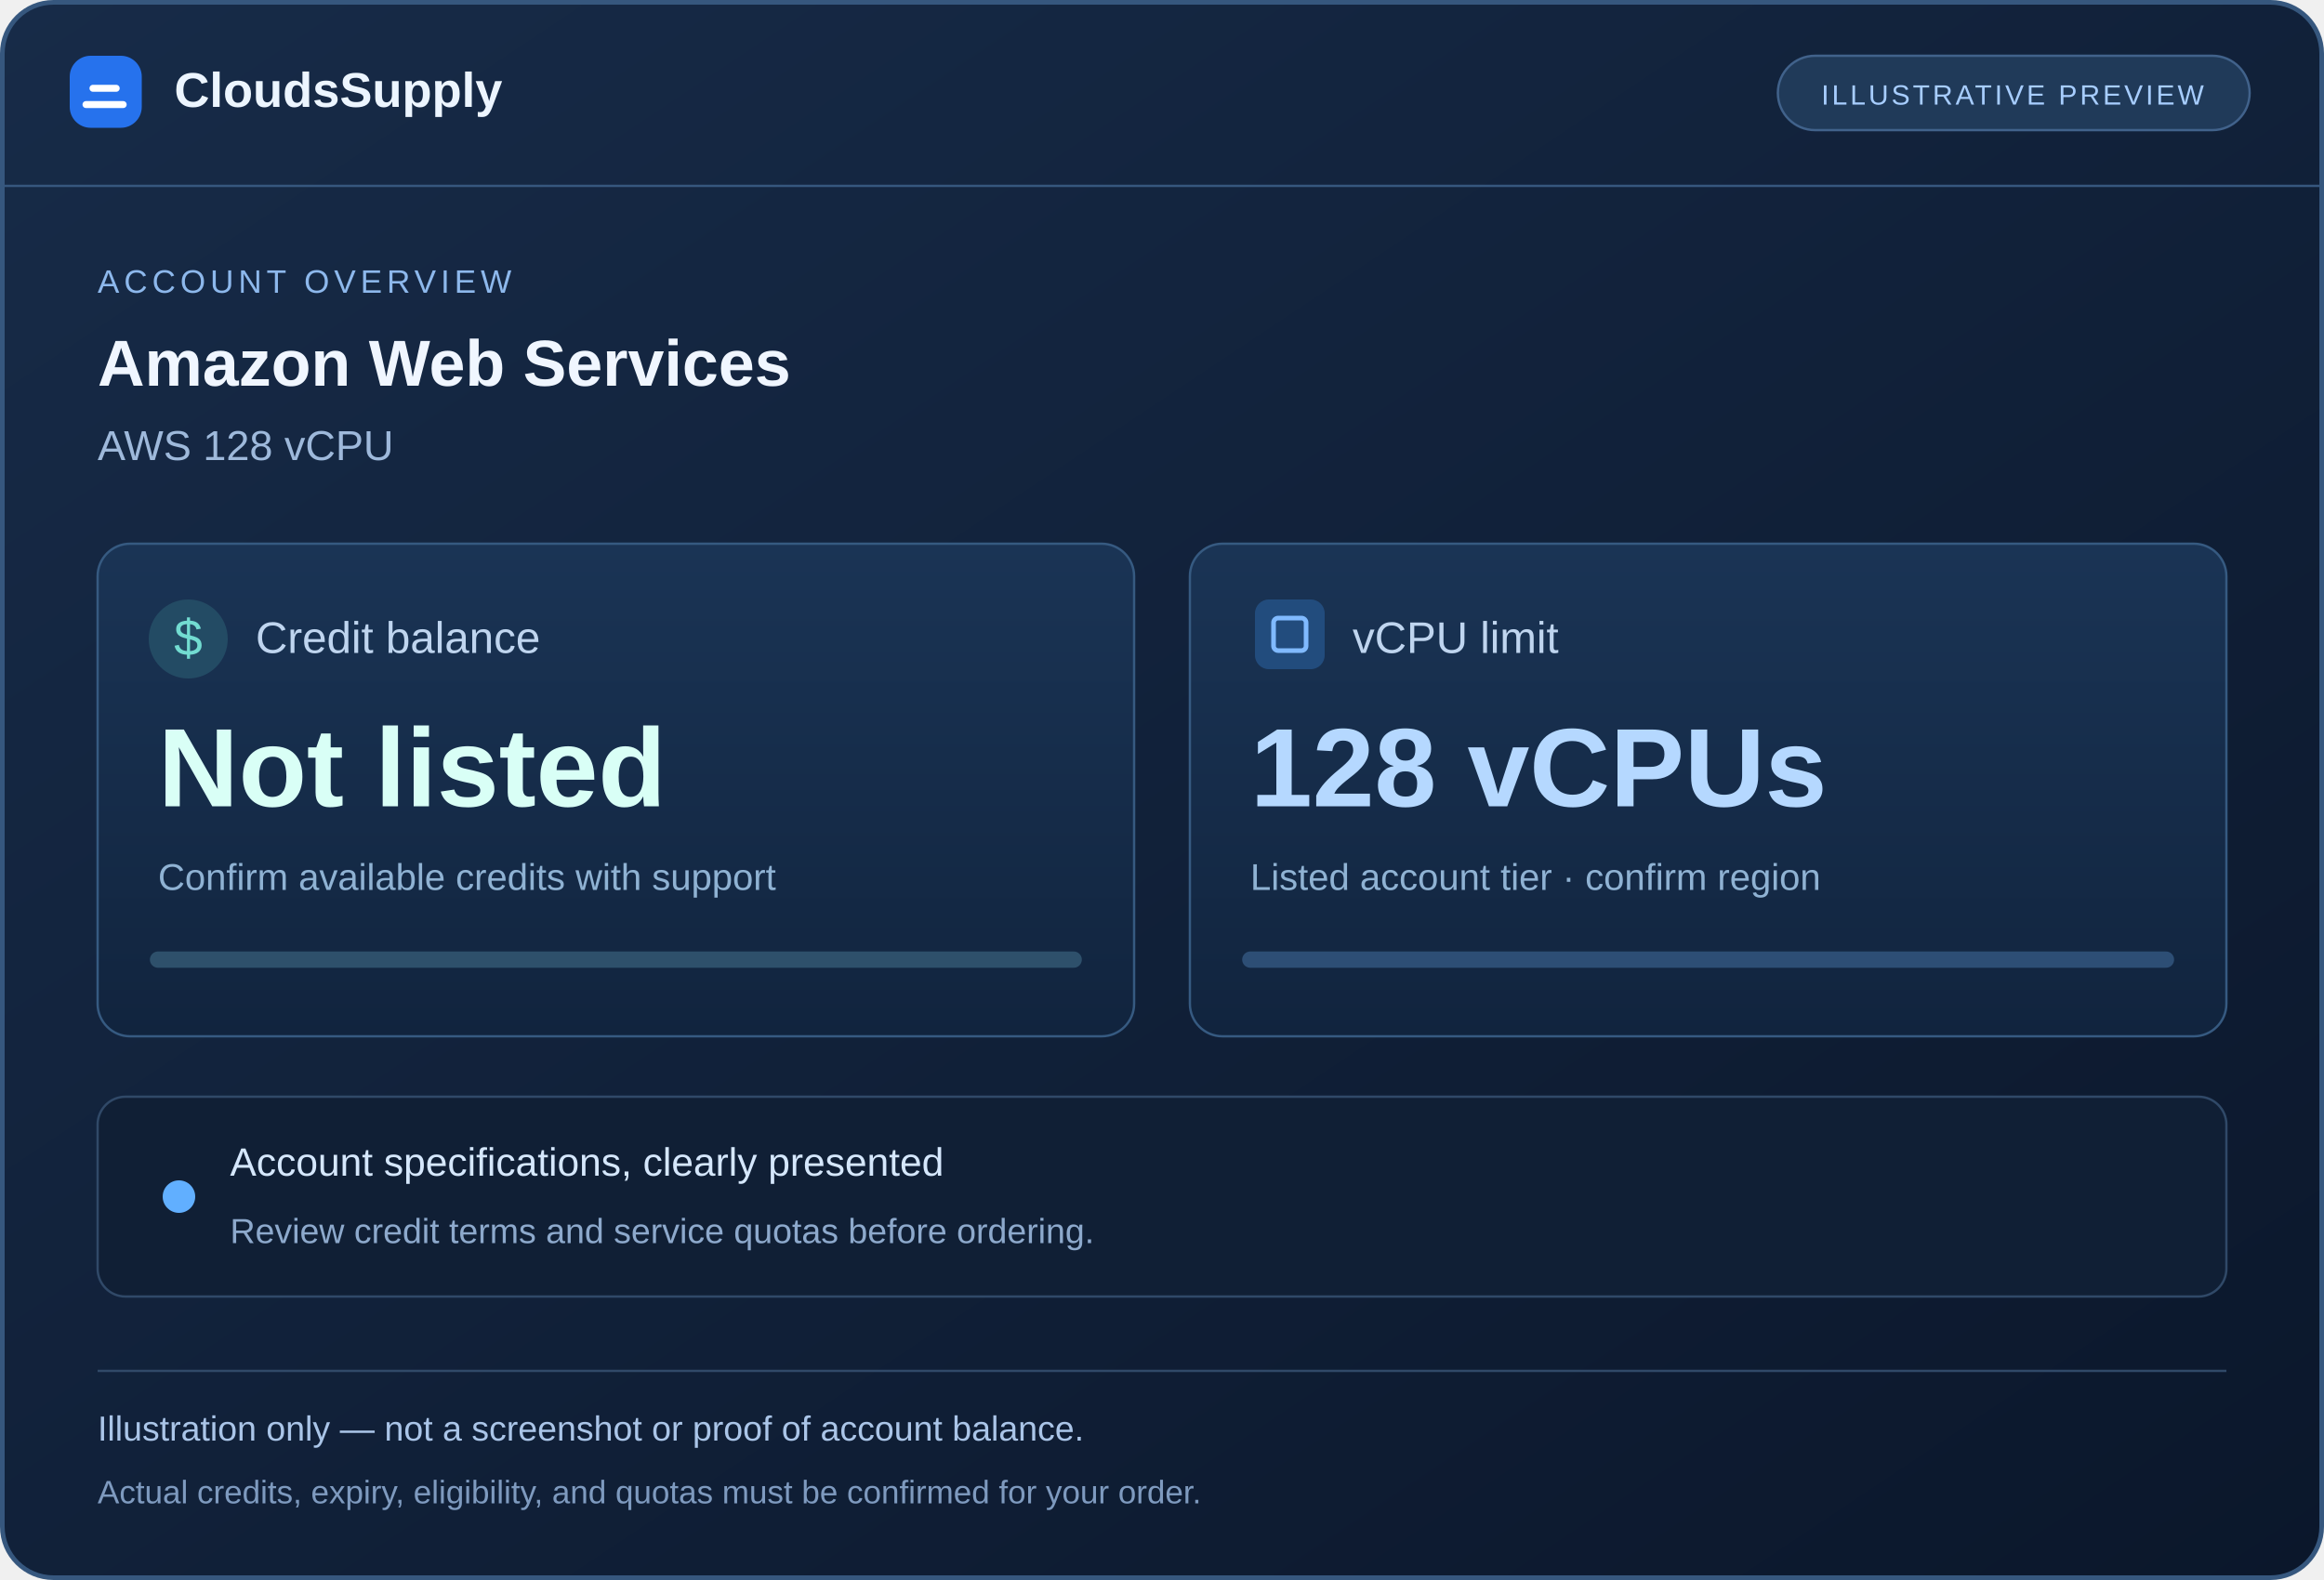
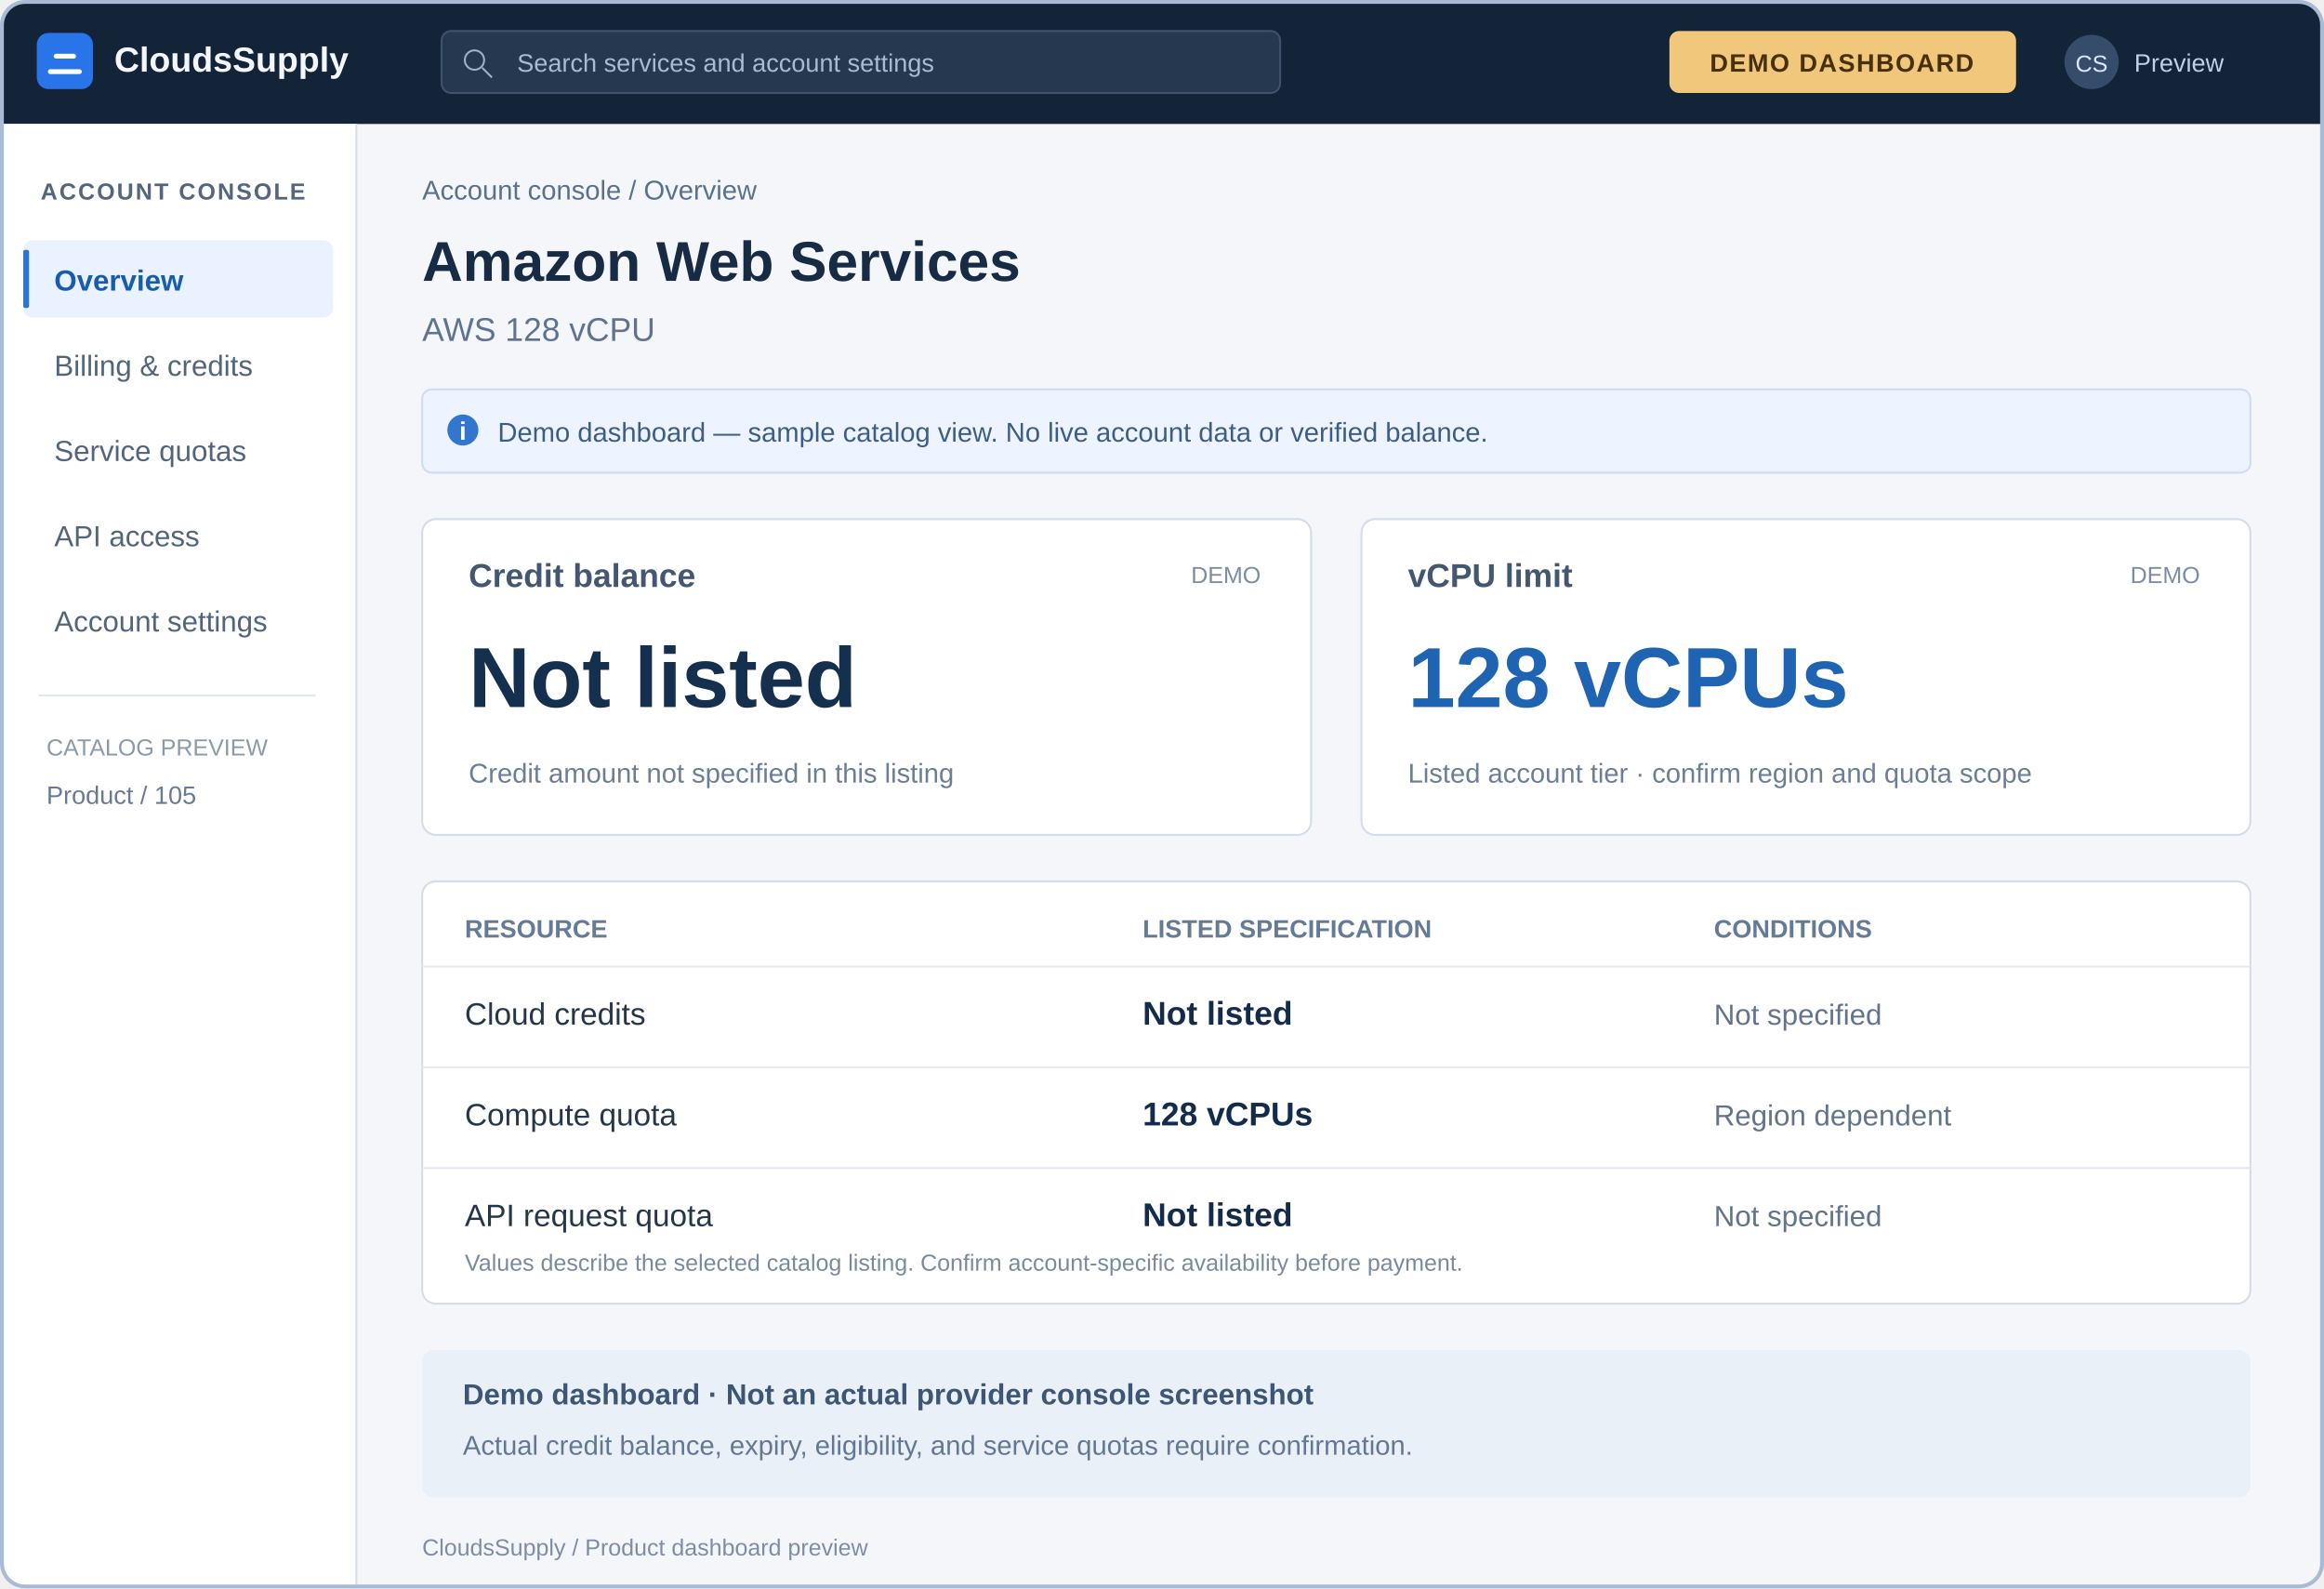
- <svg xmlns="http://www.w3.org/2000/svg" width="1000" height="680" viewBox="0 0 1000 680" role="img" aria-labelledby="title description">
+ <svg xmlns="http://www.w3.org/2000/svg" width="1200" height="820" viewBox="0 0 1200 820" role="img" aria-labelledby="title description">
  <defs>
-     <linearGradient id="bg" x2="1" y2="1">
-       <stop stop-color="#172b48" />
-       <stop offset="1" stop-color="#0b172b" />
-     </linearGradient>
-     <linearGradient id="card" x2="0" y2="1">
-       <stop stop-color="#1a3455" />
-       <stop offset="1" stop-color="#11243e" />
-     </linearGradient>
+     <clipPath id="frame">
+       <rect x="1" y="1" width="1198" height="818" rx="12" />
+     </clipPath>
  </defs>
-   <rect x="1" y="1" width="998" height="678" rx="22" fill="url(#bg)" stroke="#36577e" stroke-width="2" />
-   <path d="M1 80H999" stroke="#36577e" />
-   <rect x="30" y="24" width="31" height="31" rx="9" fill="#2672ed" />
-   <path d="M37 45h16m-13-7h10" stroke="#fff" stroke-width="3" stroke-linecap="round" />
-   <g font-family="Arial,Helvetica,sans-serif">
-     <text x="75" y="46" fill="#ecf5ff" font-size="21" font-weight="700">CloudsSupply</text>
-     <rect x="765" y="24" width="203" height="32" rx="16" fill="#203a59" stroke="#41628b" />
-     <text x="866" y="45" fill="#a7cdff" text-anchor="middle" font-size="12" letter-spacing="1.2">ILLUSTRATIVE PREVIEW</text>
-     <text x="42" y="126" fill="#8db8ec" font-size="14" letter-spacing="2">ACCOUNT OVERVIEW</text>
-     <text x="42" y="166" fill="#f0f6ff" font-size="28" font-weight="700">Amazon Web Services</text>
-     <text x="42" y="198" fill="#9eb9db" font-size="18">AWS 128 vCPU</text>
-     <rect x="42" y="234" width="446" height="212" rx="14" fill="url(#card)" stroke="#365a81" />
-     <rect x="512" y="234" width="446" height="212" rx="14" fill="url(#card)" stroke="#365a81" />
-     <circle cx="81" cy="275" r="17" fill="#234b64" />
-     <text x="81" y="282" text-anchor="middle" fill="#72dcd1" font-size="22">$</text>
-     <text x="110" y="281" fill="#bfd5ef" font-size="19">Credit balance</text>
-     <text x="68" y="347" fill="#d9fff6" font-size="48" font-weight="700">Not listed</text>
-     <text x="68" y="383" fill="#8fb2d3" font-size="16">Confirm available credits with support</text>
-     <path d="M68 413H462" stroke="#2e506b" stroke-width="7" stroke-linecap="round" />
-     <rect x="540" y="258" width="30" height="30" rx="6" fill="#224c7d" />
-     <rect x="548" y="266" width="14" height="14" rx="2" fill="none" stroke="#80baff" stroke-width="2" />
-     <text x="582" y="281" fill="#bfd5ef" font-size="19">vCPU limit</text>
-     <text x="538" y="347" fill="#b5d8ff" font-size="48" font-weight="700">128 vCPUs</text>
-     <text x="538" y="383" fill="#8fb2d3" font-size="16">Listed account tier · confirm region</text>
-     <path d="M538 413H932" stroke="#2d4e75" stroke-width="7" stroke-linecap="round" />
-     <rect x="42" y="472" width="916" height="86" rx="12" fill="#101f35" stroke="#304968" />
-     <circle cx="77" cy="515" r="7" fill="#61afff" />
-     <text x="99" y="506" fill="#d5e7fc" font-size="17">Account specifications, clearly presented</text>
-     <text x="99" y="535" fill="#8da9cc" font-size="15">Review credit terms and service quotas before ordering.</text>
-     <path d="M42 590H958" stroke="#304968" />
-     <text x="42" y="620" fill="#aac5e8" font-size="15">Illustration only — not a screenshot or proof of account balance.</text>
-     <text x="42" y="647" fill="#7e9abf" font-size="14">Actual credits, expiry, eligibility, and quotas must be confirmed for your order.</text>
+   <g clip-path="url(#frame)" font-family="Arial,Helvetica,sans-serif">
+     <path d="M0 0H1200V820H0Z" fill="#f4f6fa" />
+     <path d="M0 0H1200V64H0Z" fill="#132338" />
+     <rect x="19" y="17" width="29" height="29" rx="6" fill="#2874e8" />
+     <path d="M26 37h15m-12-8h9" stroke="#fff" stroke-width="2.5" stroke-linecap="round" />
+     <text x="59" y="37" fill="#f3f7fd" font-size="18" font-weight="700">CloudsSupply</text>
+     <rect x="228" y="16" width="433" height="32" rx="5" fill="#253850" stroke="#40526b" />
+     <circle cx="245" cy="31" r="5" stroke="#a0b0c5" fill="none" />
+     <path d="m249 35 5 5" stroke="#a0b0c5" />
+     <text x="267" y="37" fill="#aabbd1" font-size="13">Search services and account settings</text>
+     <rect x="862" y="16" width="179" height="32" rx="5" fill="#f0c77b" />
+     <text x="951" y="37" text-anchor="middle" fill="#47300b" font-size="13" font-weight="700" letter-spacing=".7">DEMO DASHBOARD</text>
+     <circle cx="1080" cy="32" r="14" fill="#354d6b" />
+     <text x="1080" y="37" text-anchor="middle" fill="#d9e8fa" font-size="12">CS</text>
+     <text x="1102" y="37" fill="#c0d0e3" font-size="13">Preview</text>
+     <path d="M0 64H184V820H0Z" fill="#fff" />
+     <path d="M184 64V820" stroke="#d6dfe9" />
+     <text x="21" y="103" fill="#53667e" font-size="12" font-weight="700" letter-spacing="1">ACCOUNT CONSOLE</text>
+     <rect x="12" y="124" width="160" height="40" rx="5" fill="#eaf2ff" />
+     <rect x="12" y="129" width="3" height="30" rx="1" fill="#2973df" />
+     <text x="28" y="150" fill="#175daf" font-size="15" font-weight="700">Overview</text>
+     <text x="28" y="194" fill="#52657b" font-size="15">Billing &amp; credits</text>
+     <text x="28" y="238" fill="#52657b" font-size="15">Service quotas</text>
+     <text x="28" y="282" fill="#52657b" font-size="15">API access</text>
+     <text x="28" y="326" fill="#52657b" font-size="15">Account settings</text>
+     <path d="M20 359H163" stroke="#e0e6ee" />
+     <text x="24" y="390" fill="#8b99ab" font-size="12">CATALOG PREVIEW</text>
+     <text x="24" y="415" fill="#687b93" font-size="13">Product / 105</text>
+     <text x="218" y="103" fill="#58718f" font-size="14">Account console / Overview</text>
+     <text x="218" y="145" fill="#172b45" font-size="29" font-weight="700">Amazon Web Services</text>
+     <text x="218" y="176" fill="#60738e" font-size="17">AWS 128 vCPU</text>
+     <rect x="218" y="201" width="944" height="43" rx="5" fill="#eef4ff" stroke="#cdddf5" />
+     <circle cx="239" cy="222" r="8" fill="#3276cf" />
+     <text x="239" y="227" text-anchor="middle" fill="white" font-size="13" font-weight="700">i</text>
+     <text x="257" y="228" fill="#3c5d86" font-size="14">Demo dashboard — sample catalog view. No live account data or verified balance.</text>
+     <rect x="218" y="268" width="459" height="163" rx="7" fill="#fff" stroke="#d3dce8" />
+     <rect x="703" y="268" width="459" height="163" rx="7" fill="#fff" stroke="#d3dce8" />
+     <text x="242" y="303" fill="#435771" font-size="17" font-weight="600">Credit balance</text>
+     <text x="651" y="301" fill="#7c8da3" text-anchor="end" font-size="12">DEMO</text>
+     <text x="242" y="365" fill="#152f4f" font-size="44" font-weight="700">Not listed</text>
+     <text x="242" y="404" fill="#6b7e96" font-size="14">Credit amount not specified in this listing</text>
+     <text x="727" y="303" fill="#435771" font-size="17" font-weight="600">vCPU limit</text>
+     <text x="1136" y="301" fill="#7c8da3" text-anchor="end" font-size="12">DEMO</text>
+     <text x="727" y="365" fill="#1e64b2" font-size="44" font-weight="700">128 vCPUs</text>
+     <text x="727" y="404" fill="#6b7e96" font-size="14">Listed account tier · confirm region and quota scope</text>
+     <rect x="218" y="455" width="944" height="218" rx="7" fill="#fff" stroke="#d3dce8" />
+     <text x="240" y="484" fill="#657b95" font-size="13" font-weight="700">RESOURCE</text>
+     <text x="590" y="484" fill="#657b95" font-size="13" font-weight="700">LISTED SPECIFICATION</text>
+     <text x="885" y="484" fill="#657b95" font-size="13" font-weight="700">CONDITIONS</text>
+     <path d="M218 499H1162" stroke="#e4e9f0" />
+     <text x="240" y="529" fill="#26364a" font-size="16">Cloud credits</text>
+     <text x="590" y="529" fill="#142c4b" font-size="17" font-weight="600">Not listed</text>
+     <text x="885" y="529" fill="#62748b" font-size="15">Not specified</text>
+     <path d="M218 551H1162" stroke="#e4e9f0" />
+     <text x="240" y="581" fill="#26364a" font-size="16">Compute quota</text>
+     <text x="590" y="581" fill="#142c4b" font-size="17" font-weight="600">128 vCPUs</text>
+     <text x="885" y="581" fill="#62748b" font-size="15">Region dependent</text>
+     <path d="M218 603H1162" stroke="#e4e9f0" />
+     <text x="240" y="633" fill="#26364a" font-size="16">API request quota</text>
+     <text x="590" y="633" fill="#142c4b" font-size="17" font-weight="600">Not listed</text>
+     <text x="885" y="633" fill="#62748b" font-size="15">Not specified</text>
+     <text x="240" y="656" fill="#7a8a9e" font-size="12">Values describe the selected catalog listing. Confirm account-specific availability before payment.</text>
+     <rect x="218" y="697" width="944" height="76" rx="6" fill="#eaf0f7" />
+     <text x="239" y="725" fill="#3d5675" font-size="15" font-weight="700">Demo dashboard · Not an actual provider console screenshot</text>
+     <text x="239" y="751" fill="#617792" font-size="14">Actual credit balance, expiry, eligibility, and service quotas require confirmation.</text>
+     <text x="218" y="803" fill="#7e8da2" font-size="12">CloudsSupply / Product dashboard preview</text>
  </g>
+   <rect x="1" y="1" width="1198" height="818" rx="12" fill="none" stroke="#a8bbd2" stroke-width="2" />
</svg>
